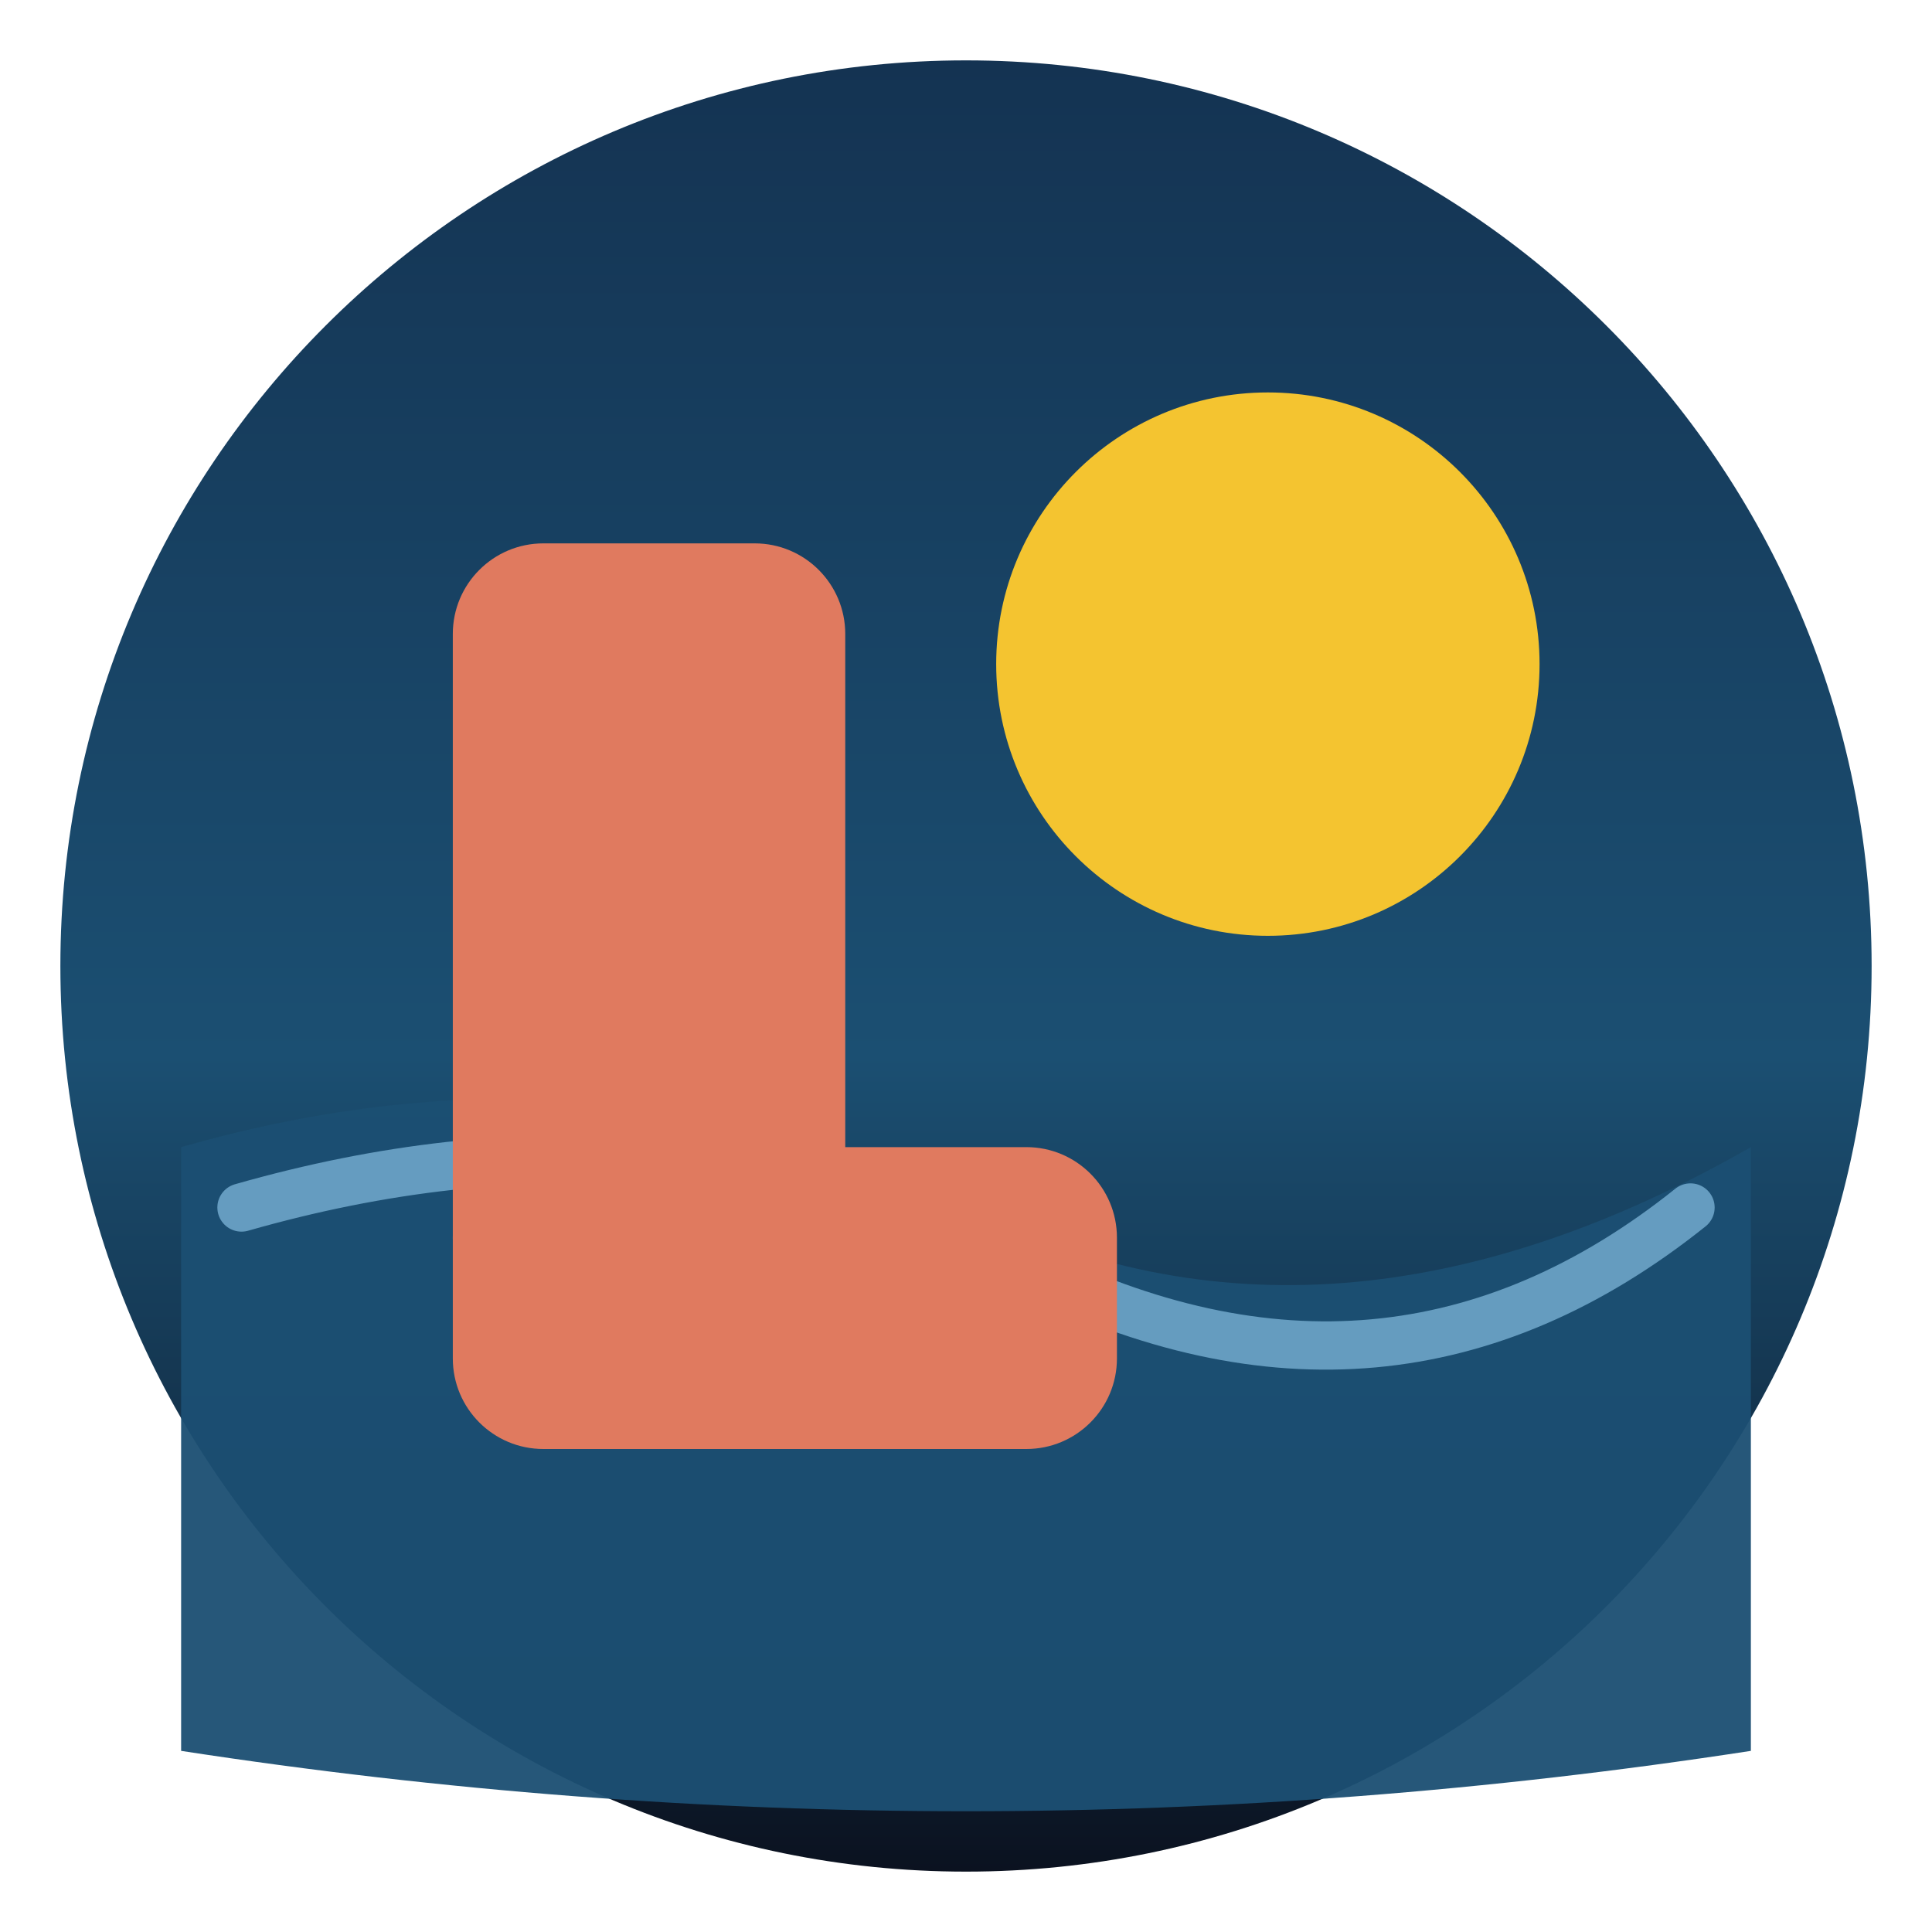
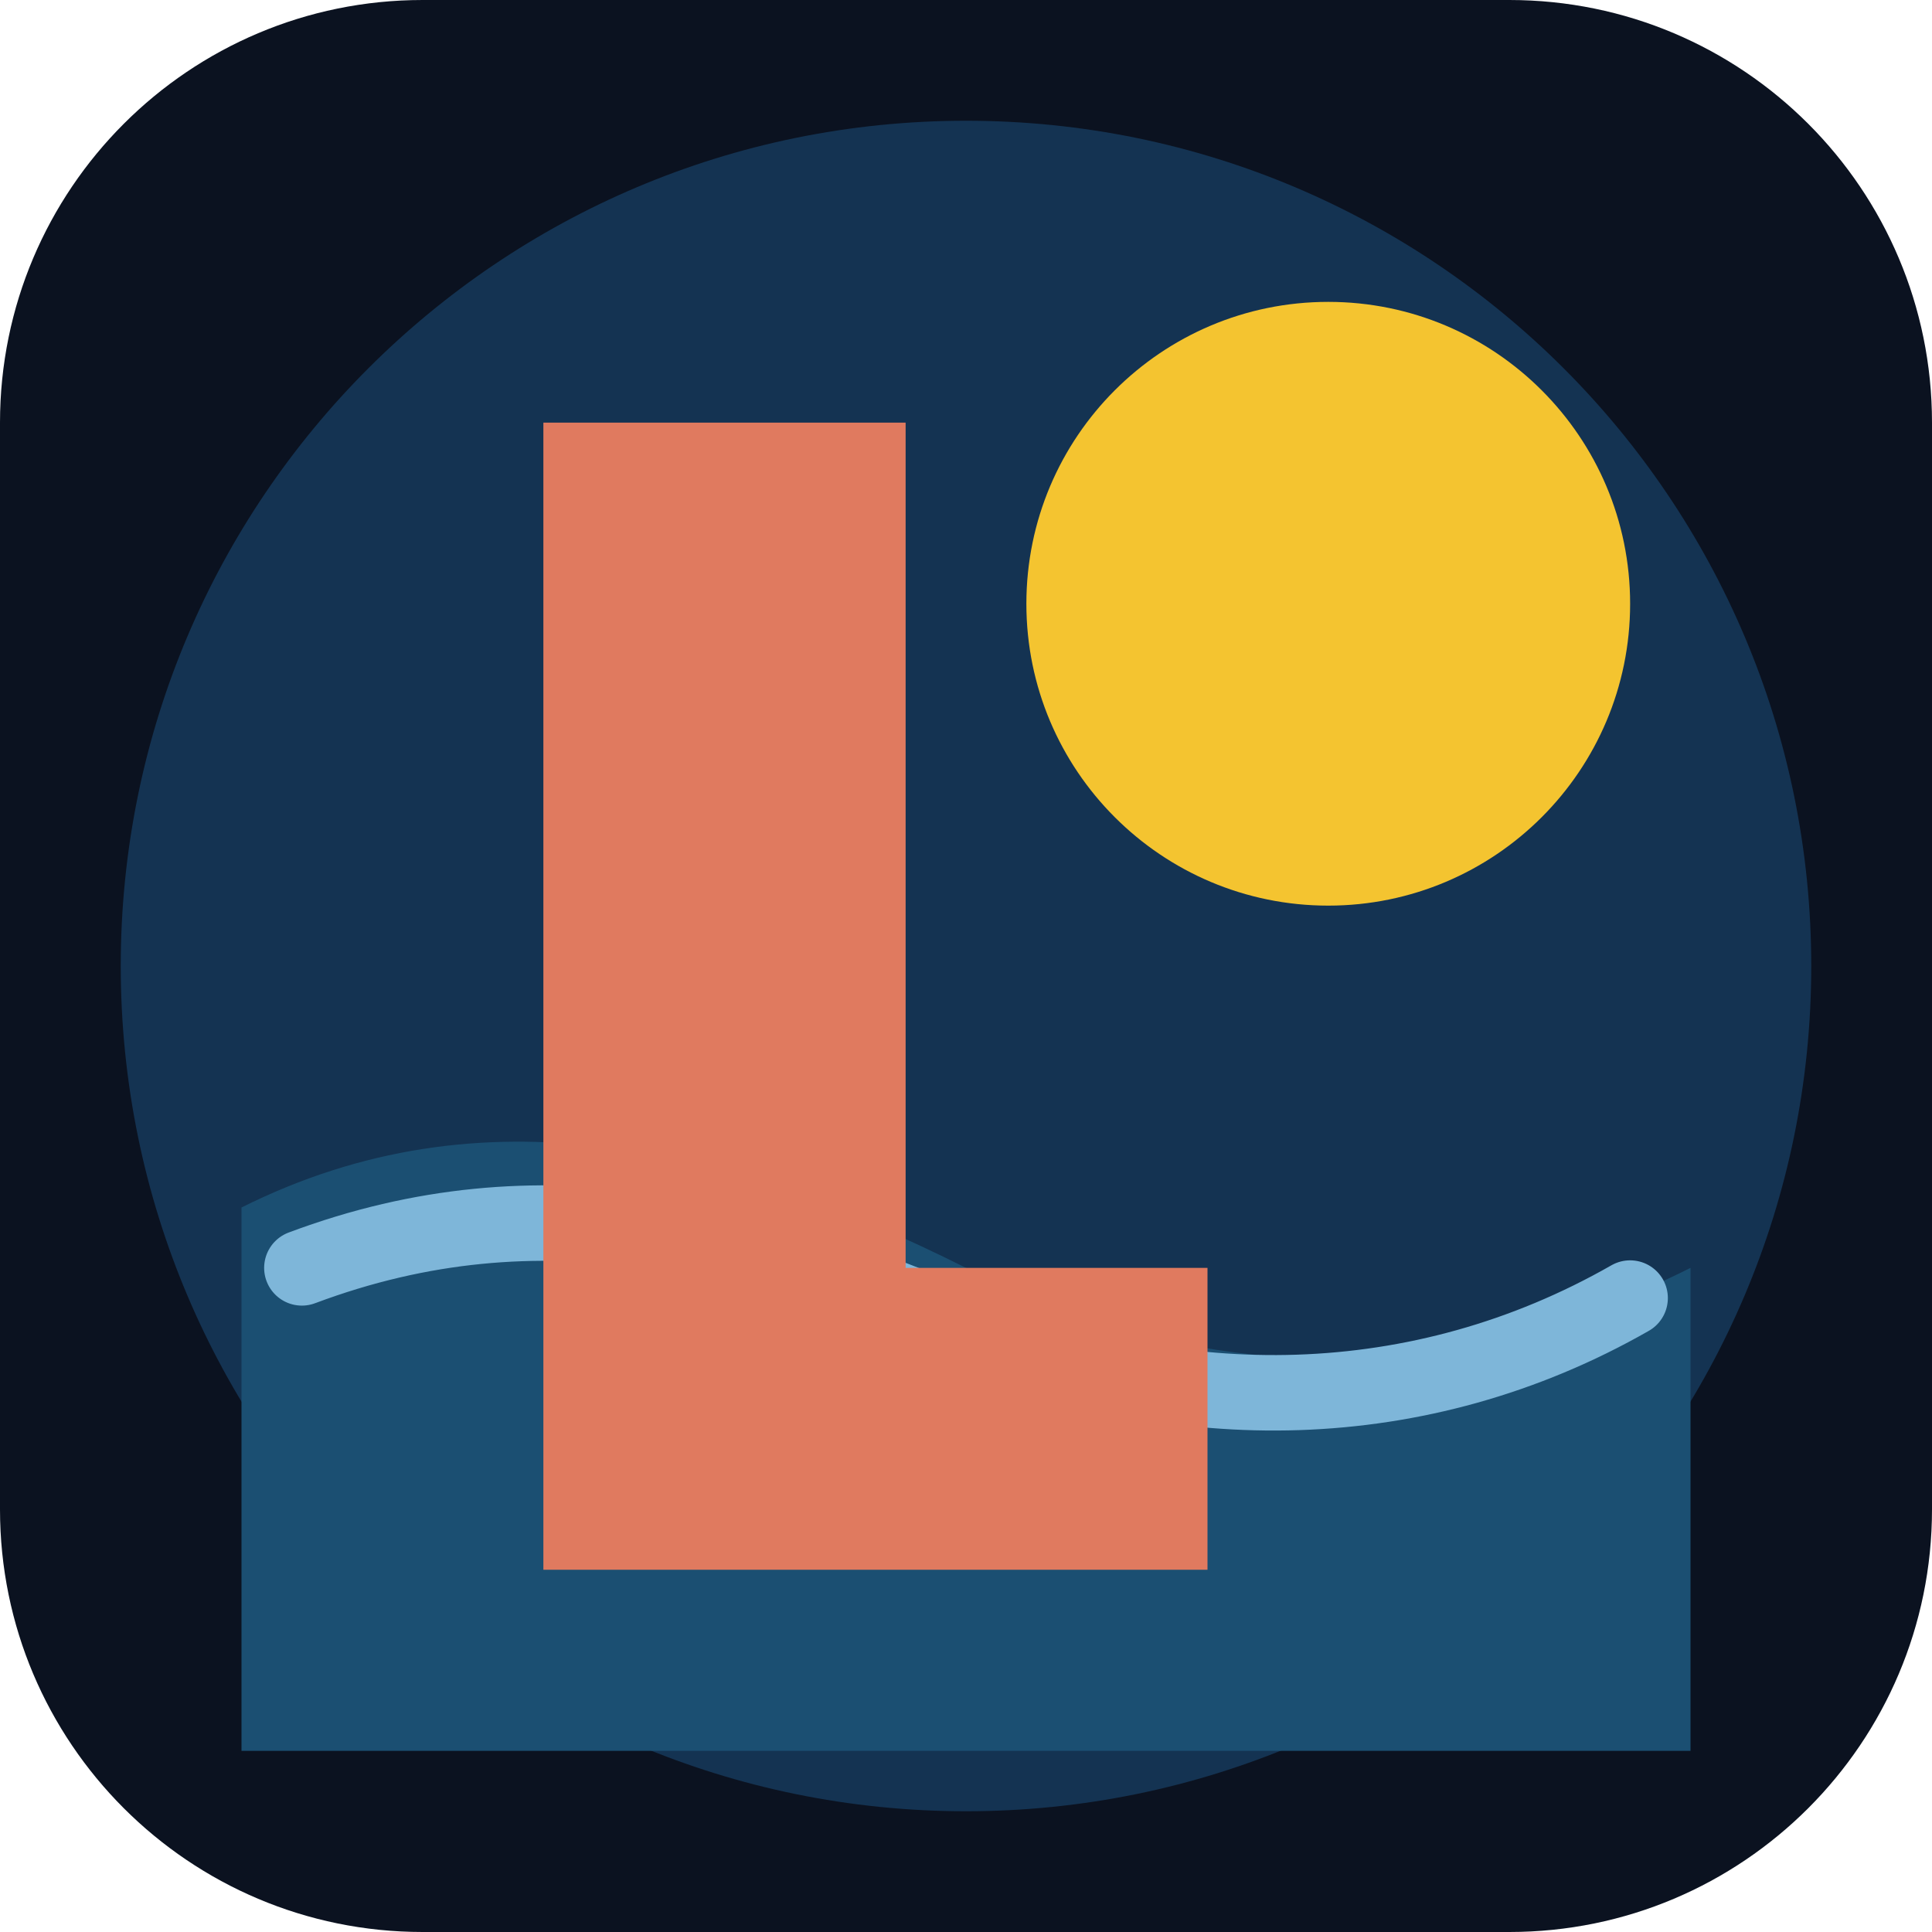
- <svg xmlns="http://www.w3.org/2000/svg" viewBox="0 0 64 64" role="img" aria-label="conoceme aún más">
-   <defs>
-     <linearGradient id="sky" x1="0" y1="0" x2="0" y2="1">
-       <stop offset="0%" stop-color="#143352" />
-       <stop offset="55%" stop-color="#1B4F72" />
-       <stop offset="100%" stop-color="#0B1220" />
-     </linearGradient>
-   </defs>
-   <circle cx="32" cy="32" r="30" fill="url(#sky)" />
-   <path d="M6 38 Q20 34 32 40 T58 38 L58 58 Q32 62 6 58 Z" fill="#1B4F72" opacity="0.95" />
-   <path d="M8 40 Q22 36 34 42 T56 40" fill="none" stroke="#7EB6D9" stroke-width="1.6" stroke-linecap="round" opacity="0.75" />
-   <circle cx="42" cy="22" r="9" fill="#F4C430" />
-   <path d="M18 18 h7 a3 3 0 0 1 3 3 v20 a3 3 0 0 1 -3 3 h-7 a3 3 0 0 1 -3 -3 v-20 a3 3 0 0 1 3 -3 z" fill="#E07A5F" />
-   <path d="M18 38 h16 a3 3 0 0 1 3 3 v4 a3 3 0 0 1 -3 3 h-16 a3 3 0 0 1 -3 -3 v-4 a3 3 0 0 1 3 -3 z" fill="#E07A5F" />
+ <svg xmlns="http://www.w3.org/2000/svg" viewBox="0 0 64 64">
+   <rect width="64" height="64" rx="14" fill="#0B1220" />
+   <circle cx="32" cy="32" r="28" fill="#143352" />
+   <path d="M8 40c8-4 16-2 24 2s16 4 24 0v16H8V40z" fill="#1B4F72" />
+   <path d="M10 42c8-3 15-1 22 2s15 3 22-1" fill="none" stroke="#7EB6D9" stroke-width="2.5" stroke-linecap="round" />
+   <circle cx="44" cy="20" r="10" fill="#F4C430" />
+   <path d="M18 14h12v28H40v10H18V14z" fill="#E07A5F" />
</svg>
